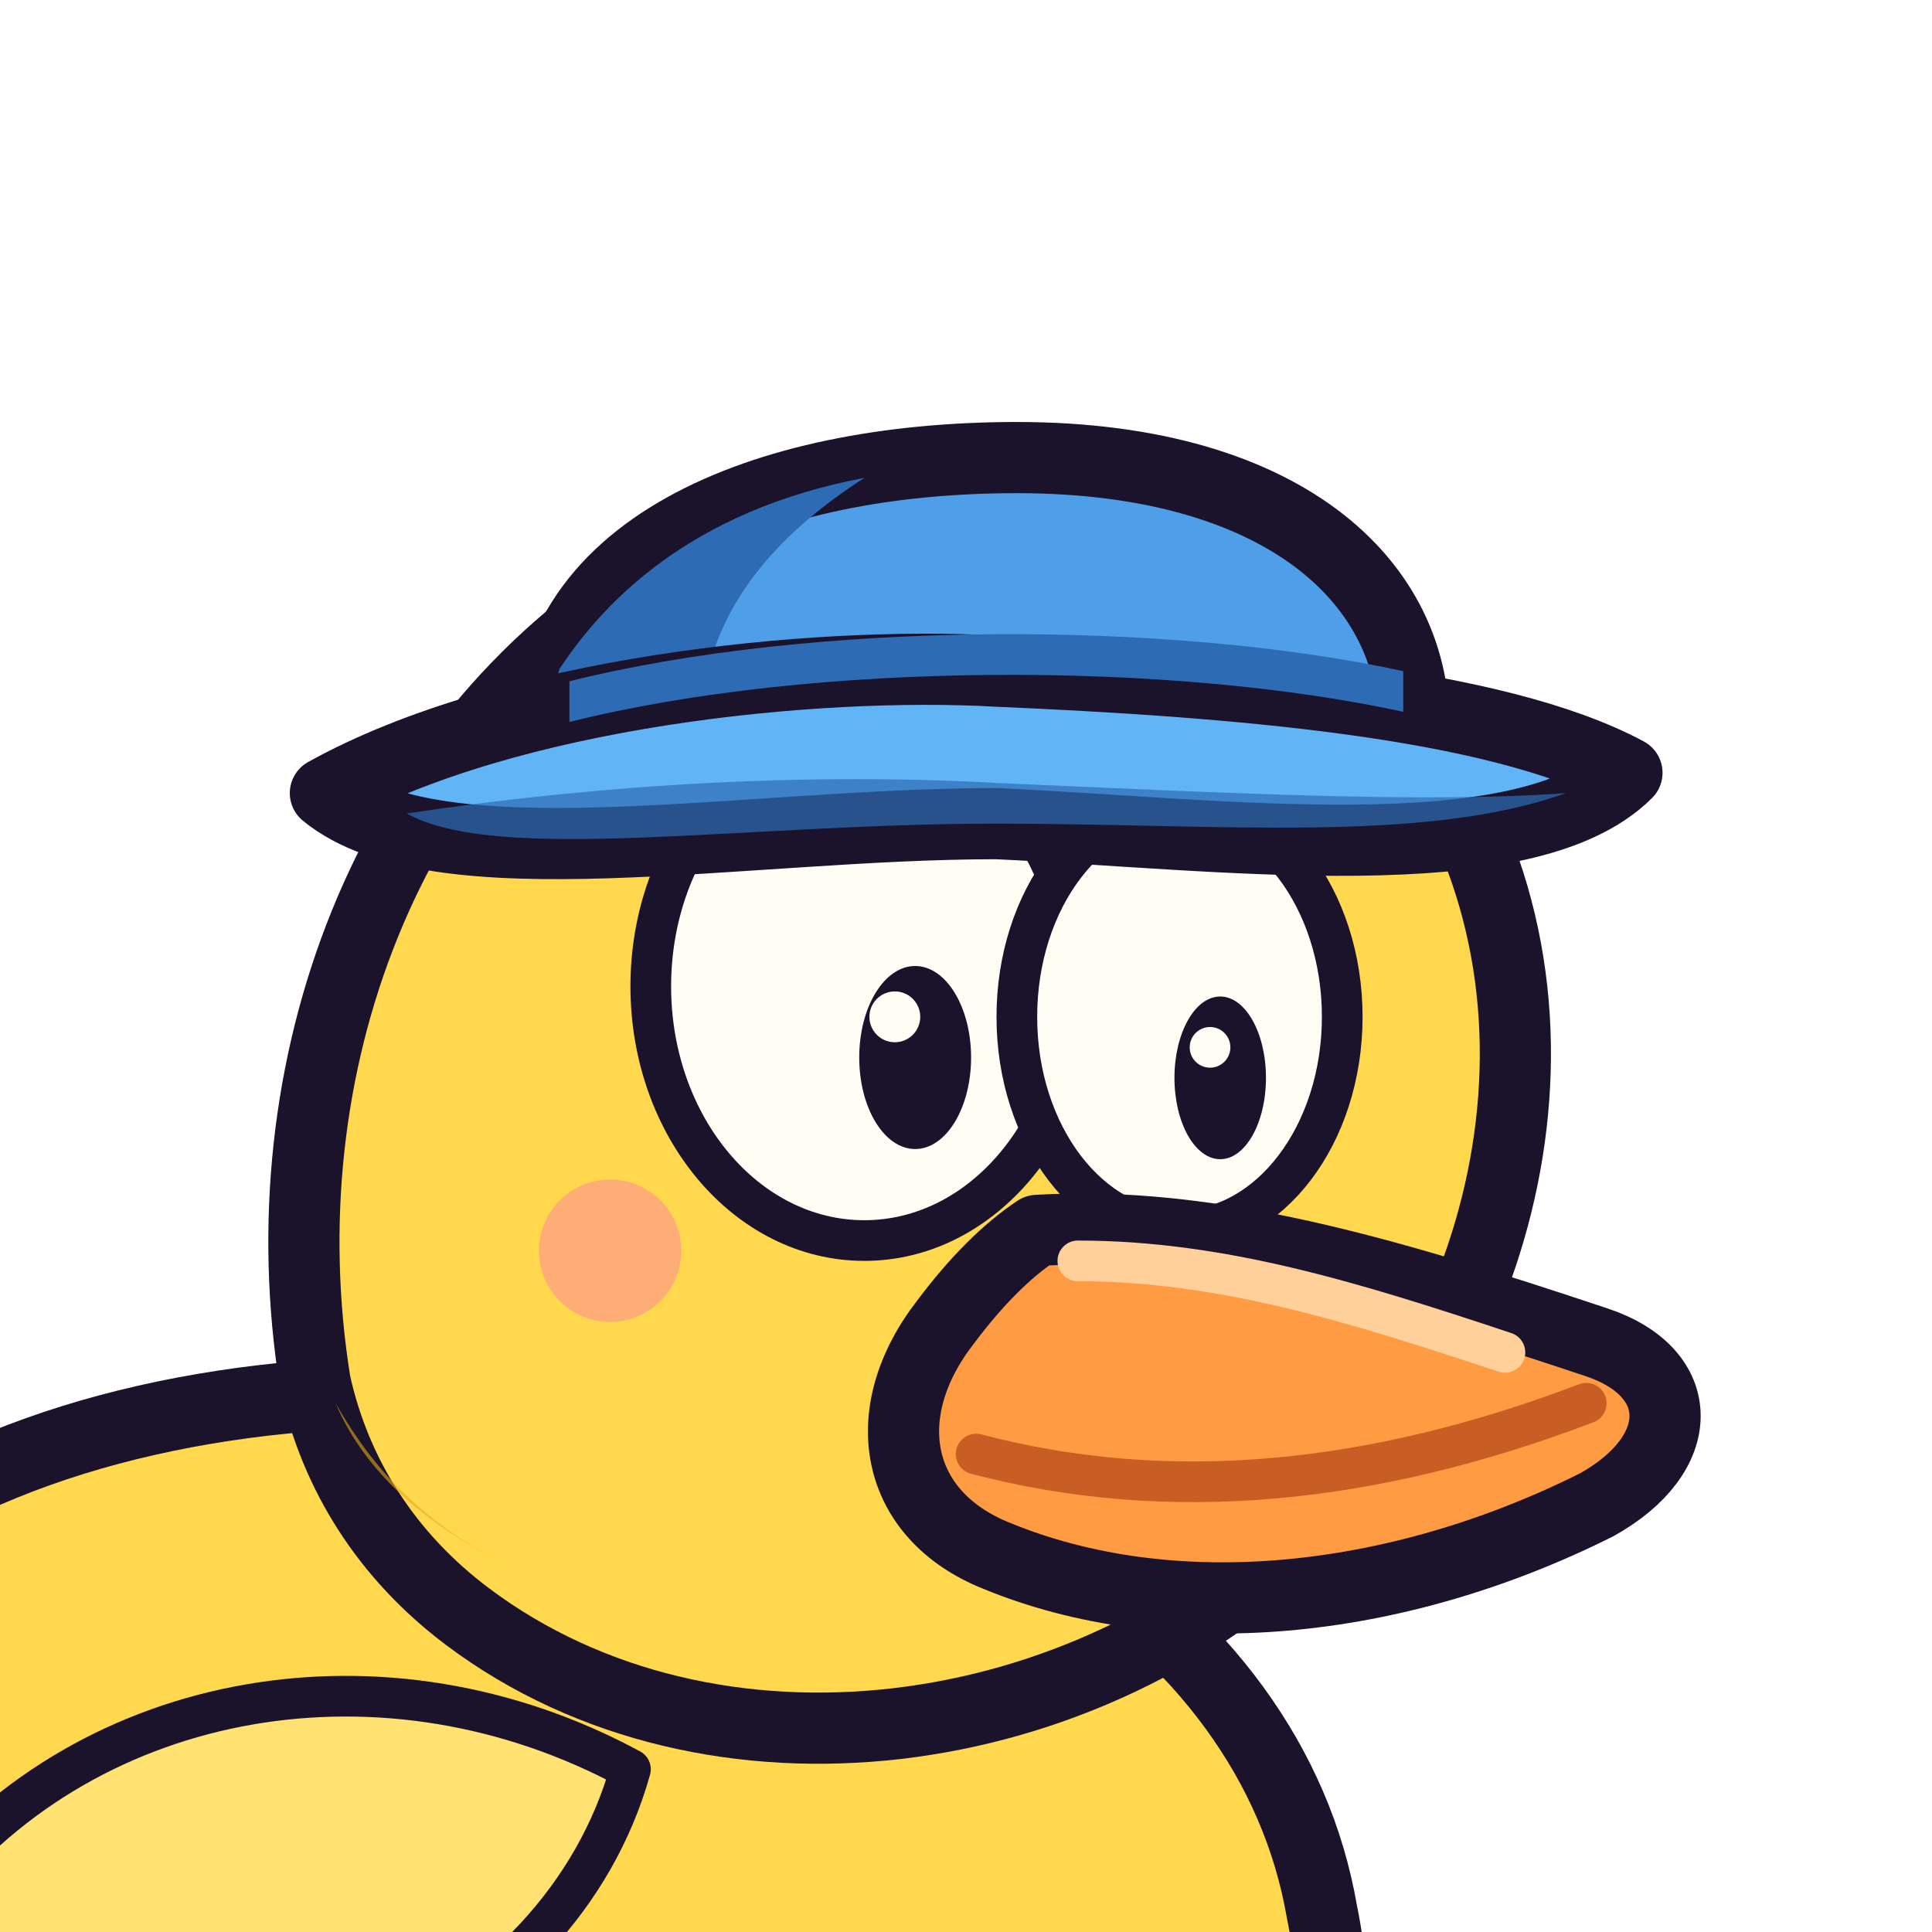
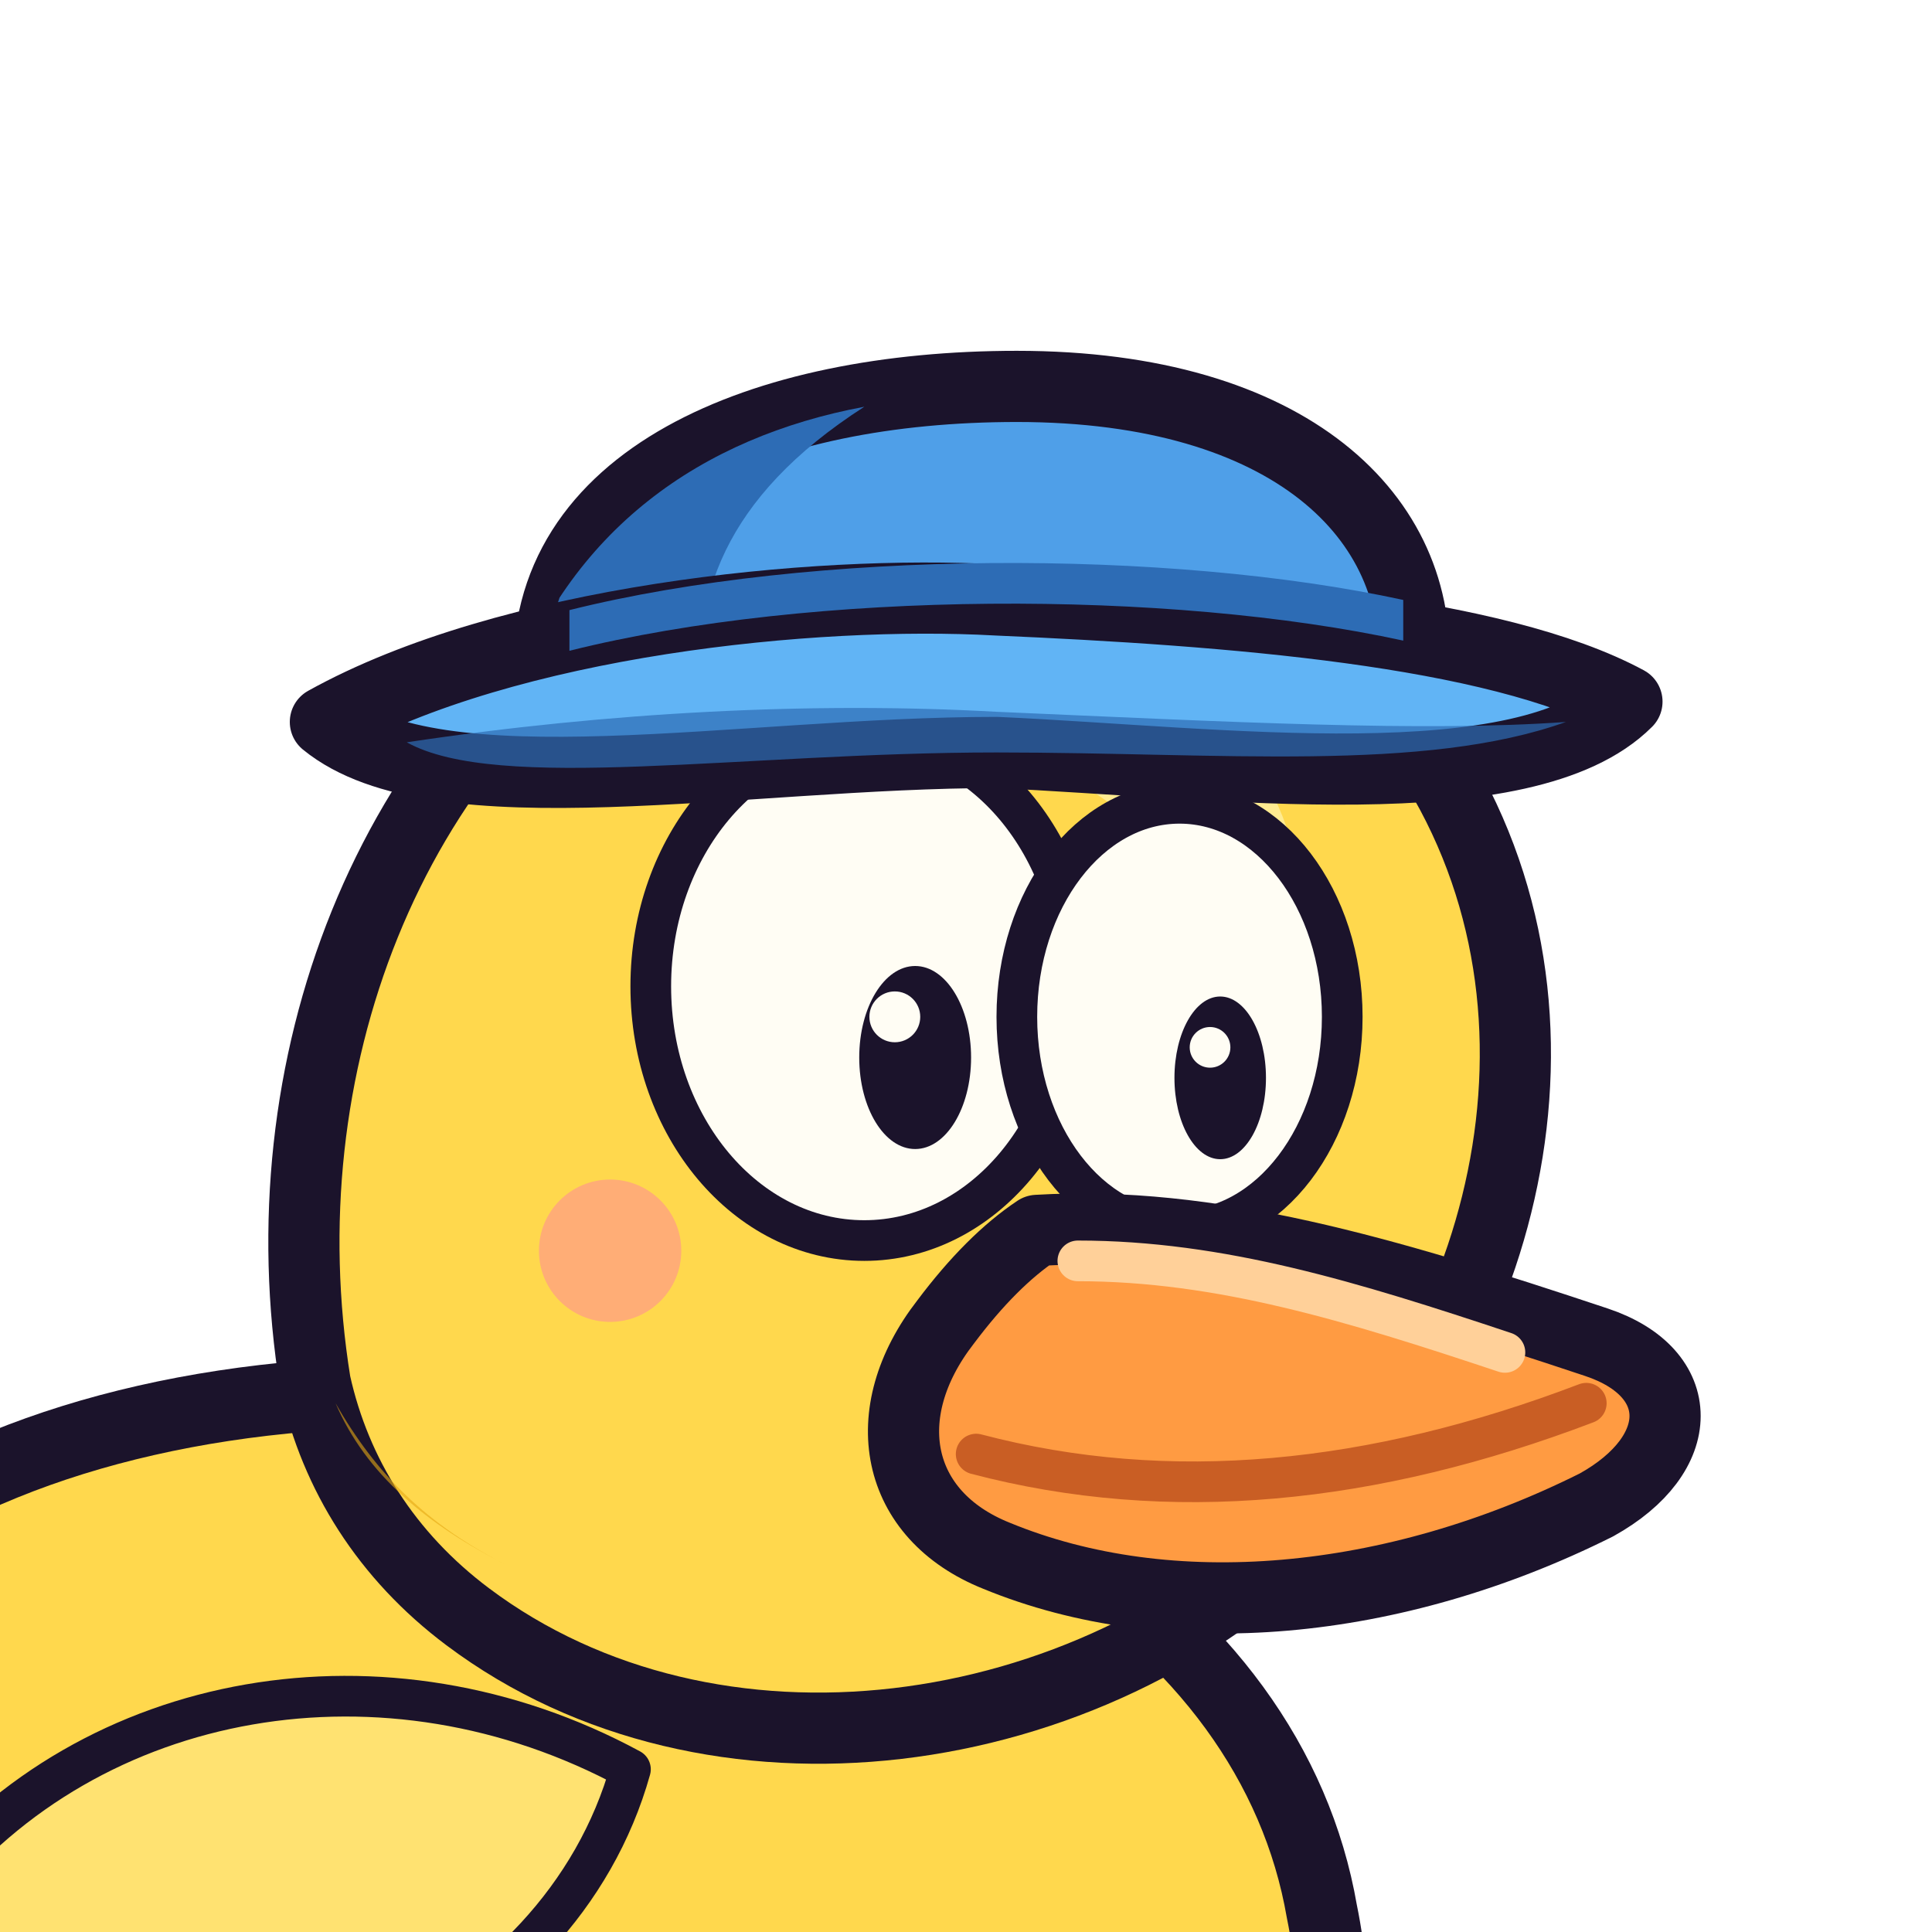
<svg xmlns="http://www.w3.org/2000/svg" viewBox="150 -56 380 380" width="100%" height="100%" fill="none">
  <ellipse cx="252" cy="436" rx="170" ry="30" fill="#100A20" opacity="0.28" />
  <path d="M178 402 c2 18 -8 30 -30 40 c24 6 48 0 64 -18" fill="none" stroke="#FF9B42" stroke-width="16" stroke-linecap="round" stroke-linejoin="round" />
  <path d="M178 402 c2 18 -8 30 -30 40 c24 6 48 0 64 -18" fill="none" stroke="#1B132B" stroke-width="8" stroke-linecap="round" stroke-linejoin="round" opacity="0.3" />
  <path d="M238 386 c2 18 -8 30 -30 40 c24 4 46 0 62 -16" fill="none" stroke="#FF9B42" stroke-width="16" stroke-linecap="round" stroke-linejoin="round" />
  <path d="M238 386 c2 18 -8 30 -30 40 c24 4 46 0 62 -16" fill="none" stroke="#1B132B" stroke-width="8" stroke-linecap="round" stroke-linejoin="round" opacity="0.3" />
  <path d="M94 322 c-18 -16 -30 -36 -34 -58 c28 8 52 20 70 34" fill="#FFD84D" stroke="#1B132B" stroke-width="14" stroke-linecap="round" stroke-linejoin="round" />
  <path d="M80 328 c0 -72 70 -114 164 -110 c92 2 156 44 166 102 c14 68 -52 102 -166 98 c-108 -2 -164 -34 -164 -90 Z" fill="#FFD84D" stroke="#1B132B" stroke-width="14" stroke-linejoin="round" />
  <path d="M84 340 c10 42 60 72 150 72 c74 0 134 -20 162 -54 c-22 56 -86 82 -168 80 c-94 -2 -144 -36 -144 -98 Z" fill="#E5A812" opacity="0.55" />
  <path d="M212 216 c-10 -62 14 -126 66 -158 c54 -34 118 -16 150 30 c36 50 20 118 -20 156 c-44 44 -118 54 -166 18 c-16 -12 -26 -28 -30 -46 Z" fill="#FFD84D" stroke="#1B132B" stroke-width="14" stroke-linejoin="round" />
  <path d="M296 74 c34 -20 72 -14 96 14 c16 18 18 42 8 66 c-4 -28 -24 -56 -62 -66 c-18 -4 -32 -2 -42 -14 Z" fill="#FFF1A8" opacity="0.75" />
  <path d="M216 220 c6 14 18 24 34 32 c-16 -8 -26 -18 -34 -32 Z" fill="#E5A812" opacity="0.6" />
  <path d="M136 316 c32 -40 90 -50 138 -24 c-14 50 -76 78 -132 58" fill="#FFF1A8" opacity="0.4" />
  <path d="M136 316 c32 -40 90 -50 138 -24 c-14 50 -76 78 -132 58" fill="none" stroke="#1B132B" stroke-width="8" stroke-linecap="round" stroke-linejoin="round" />
  <circle cx="270" cy="190" r="14" fill="#FF78A8" opacity="0.45" />
  <ellipse cx="320" cy="138" rx="42" ry="50" fill="#FFFDF4" stroke="#1B132B" stroke-width="8" />
  <ellipse cx="330" cy="152" rx="11" ry="18" fill="#1B132B" />
  <circle cx="326" cy="144" r="5" fill="#FFFDF4" />
  <ellipse cx="382" cy="144" rx="32" ry="42" fill="#FFFDF4" stroke="#1B132B" stroke-width="8" />
  <ellipse cx="390" cy="156" rx="9" ry="16" fill="#1B132B" />
  <circle cx="388" cy="150" r="4" fill="#FFFDF4" />
  <path d="M354 186 c34 -2 68 8 110 22 c18 6 18 22 0 32 c-40 20 -84 24 -118 10 c-20 -8 -24 -28 -10 -46 c6 -8 12 -14 18 -18 Z" fill="#FF9B42" stroke="#1B132B" stroke-width="14" stroke-linejoin="round" />
  <path d="M362 192 c28 0 54 8 84 18" stroke="#FFD099" stroke-width="8" stroke-linecap="round" fill="none" />
  <path d="M342 230 c38 10 78 6 120 -10" stroke="#C95E24" stroke-width="8" stroke-linecap="round" fill="none" />
-   <g id="bucket">
-     <path d="M258 92 C256 52 300 34 350 34 C404 34 430 60 428 90 Z" fill="#4F9FE8" stroke="#1B132B" stroke-width="14" stroke-linejoin="round" stroke-linecap="round" />
-     <clipPath id="bucket-c">
-       <path d="M258 92 C256 52 300 34 350 34 C404 34 430 60 428 90 Z" />
-     </clipPath>
-     <g clip-path="url(#bucket-c)">
-       <path d="M250 96 C262 62 288 44 320 38 C292 56 286 76 288 96 Z" fill="#2D6CB5" />
+   <g transform="translate(0 -14)">
+     <g id="bucket">
+       <path d="M258 92 C256 52 300 34 350 34 C404 34 430 60 428 90 Z" fill="#4F9FE8" stroke="#1B132B" stroke-width="14" stroke-linejoin="round" stroke-linecap="round" />
+       <clipPath id="bucket-c">
+         <path d="M258 92 C256 52 300 34 350 34 C404 34 430 60 428 90 Z" />
+       </clipPath>
+       <g clip-path="url(#bucket-c)">
+         <path d="M250 96 C262 62 288 44 320 38 C292 56 286 76 288 96 Z" fill="#2D6CB5" />
+       </g>
+       <path d="M214 100 C250 80 310 74 346 76 C392 78 444 82 470 96 C450 116 390 108 346 106 C296 106 236 118 214 100 Z" fill="#61B4F5" stroke="#1B132B" stroke-width="14" stroke-linejoin="round" stroke-linecap="round" />
+       <path d="M230 104 C270 98 310 96 346 98 C392 100 430 102 458 100 C430 110 390 106 346 106 C296 106 248 114 230 104 Z" fill="#2D6CB5" opacity="0.7" />
+       <path d="M262 86 C310 74 380 74 426 84 L426 76 C380 66 310 66 262 78 Z" fill="#2D6CB5" />
    </g>
-     <path d="M214 100 C250 80 310 74 346 76 C392 78 444 82 470 96 C450 116 390 108 346 106 C296 106 236 118 214 100 Z" fill="#61B4F5" stroke="#1B132B" stroke-width="14" stroke-linejoin="round" stroke-linecap="round" />
-     <path d="M230 104 C270 98 310 96 346 98 C392 100 430 102 458 100 C430 110 390 106 346 106 C296 106 248 114 230 104 Z" fill="#2D6CB5" opacity="0.7" />
-     <path d="M262 86 C310 74 380 74 426 84 L426 76 C380 66 310 66 262 78 Z" fill="#2D6CB5" />
  </g>
</svg>
